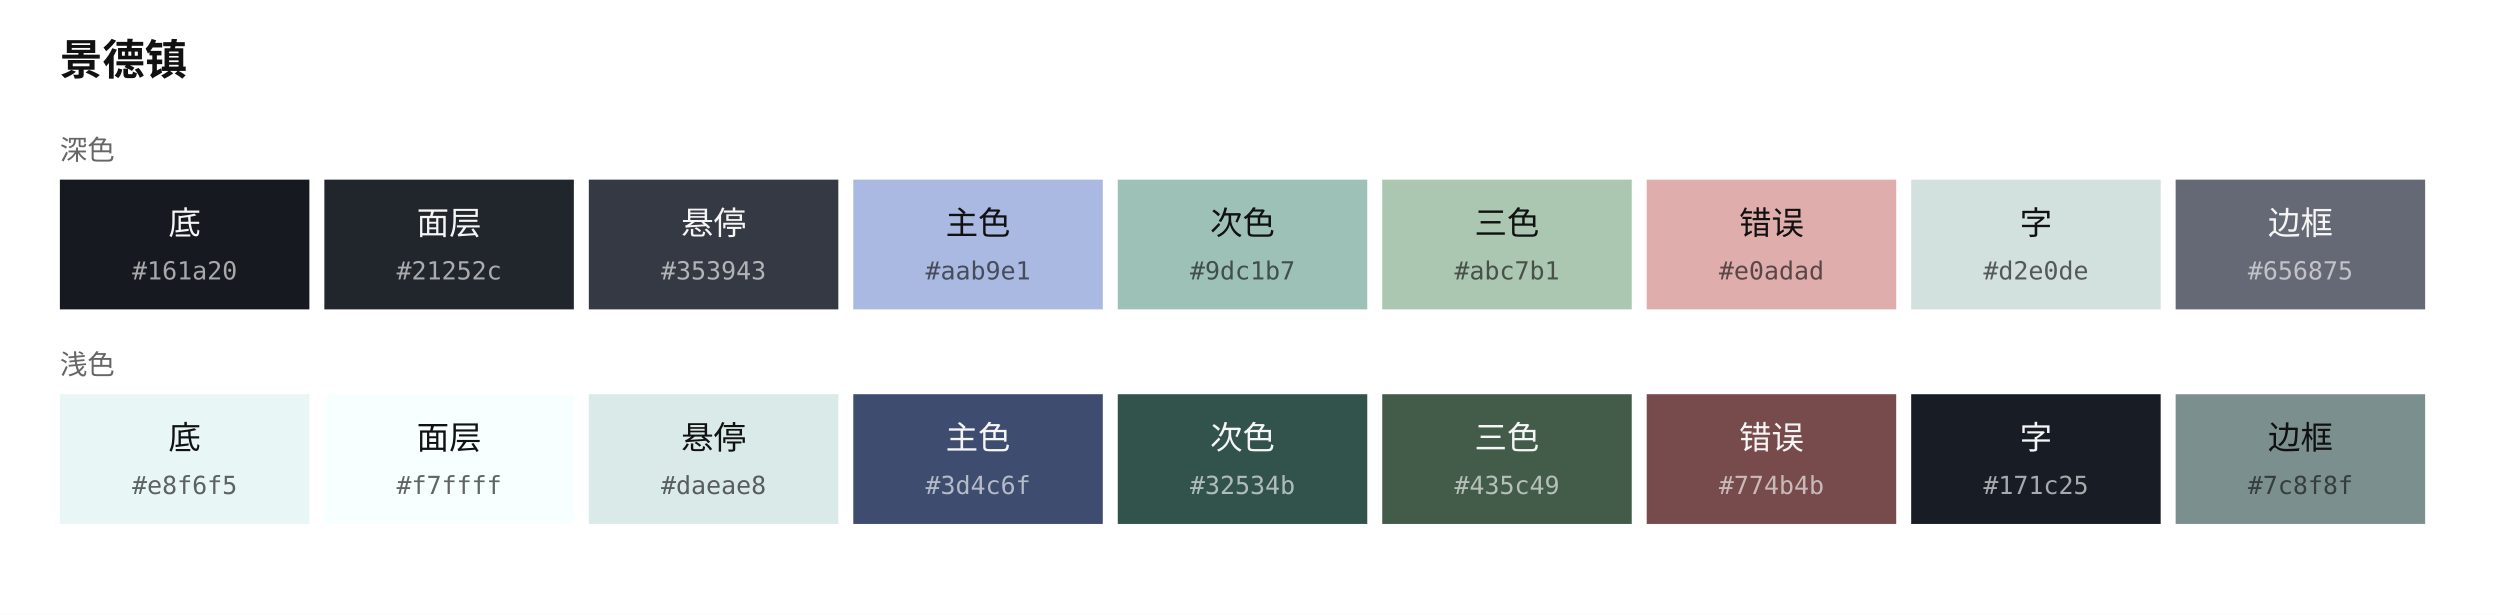
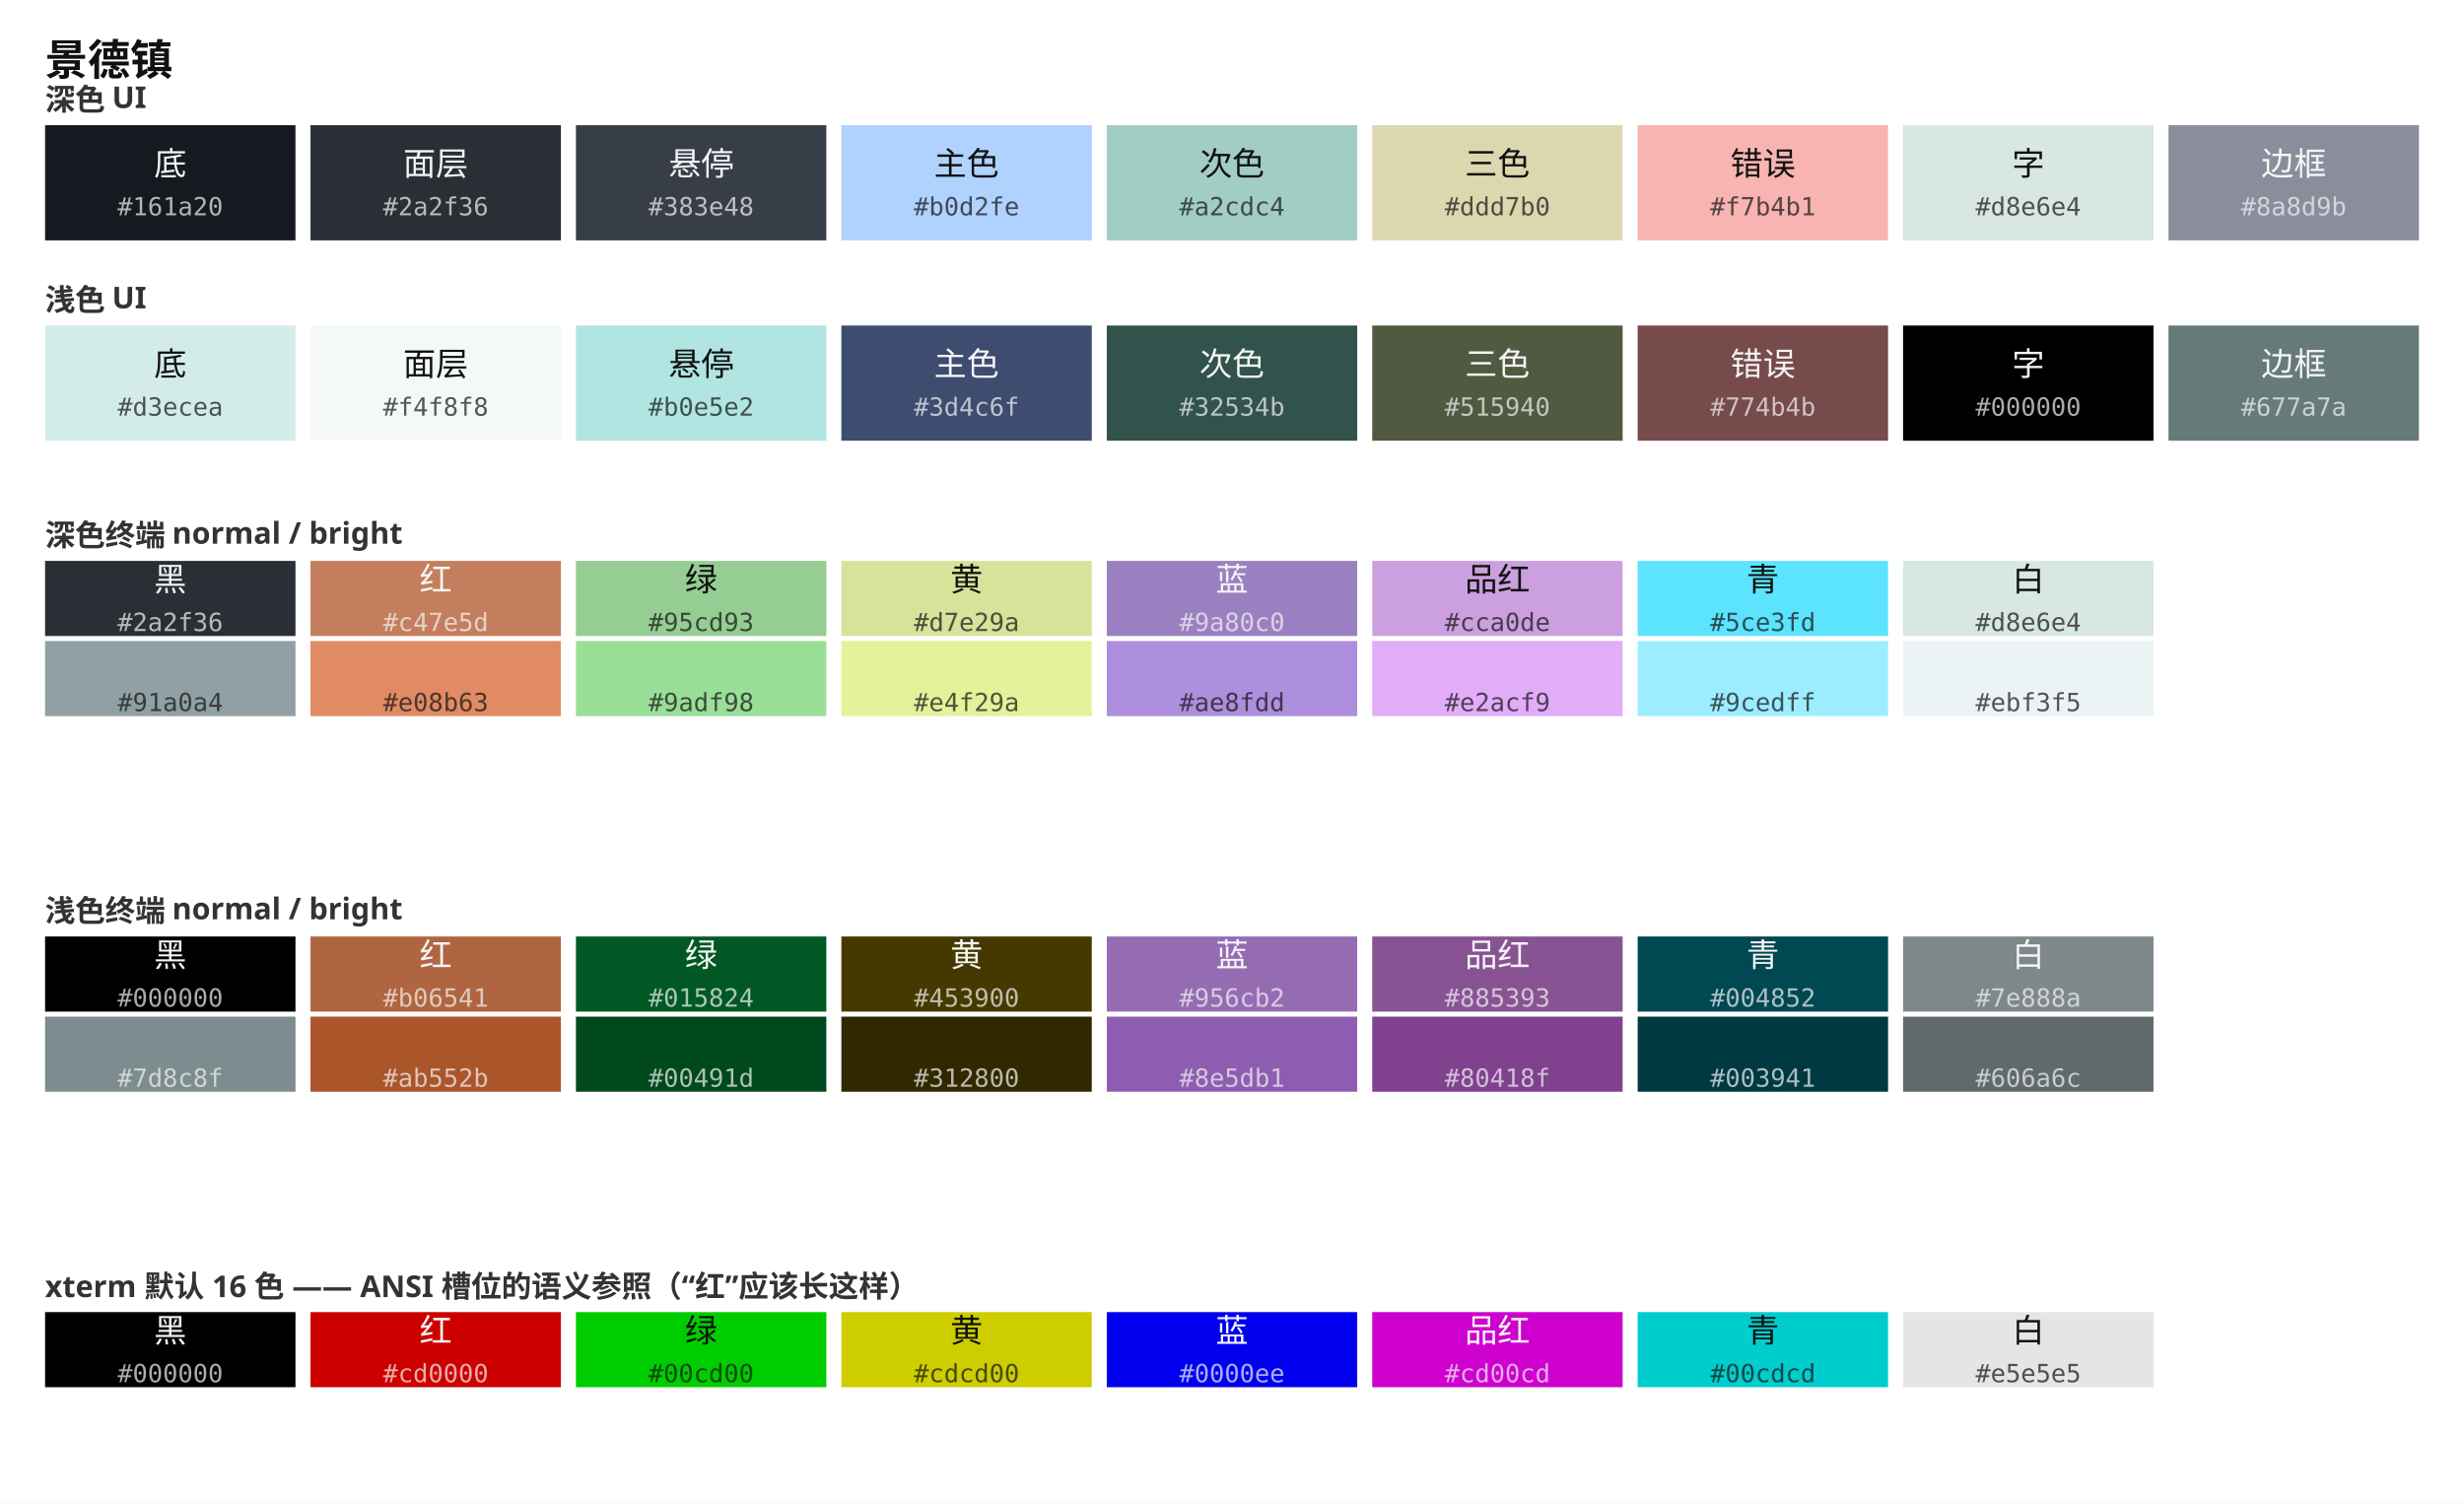
- <svg xmlns="http://www.w3.org/2000/svg" width="1002" height="246" viewBox="0 0 1002 246">
-   <rect width="1002" height="246" fill="#ffffff" />
-   <text x="24" y="30" font-size="17" font-weight="600" fill="#111" font-family="sans-serif">景德镇</text>
-   <text x="24" y="64" font-size="11" fill="#666" font-family="sans-serif">深色</text>
-   <rect x="24" y="72" width="100" height="52" fill="#161a20" />
-   <text x="74.0" y="94.0" font-size="13" fill="#f5f5f5" text-anchor="middle" font-family="sans-serif">底</text>
-   <text x="74.0" y="112.0" font-size="10" fill="#f5f5f5" opacity="0.65" text-anchor="middle" font-family="monospace">#161a20</text>
-   <rect x="130" y="72" width="100" height="52" fill="#21252c" />
-   <text x="180.0" y="94.0" font-size="13" fill="#f5f5f5" text-anchor="middle" font-family="sans-serif">面层</text>
-   <text x="180.0" y="112.0" font-size="10" fill="#f5f5f5" opacity="0.65" text-anchor="middle" font-family="monospace">#21252c</text>
-   <rect x="236" y="72" width="100" height="52" fill="#353943" />
-   <text x="286.0" y="94.0" font-size="13" fill="#f5f5f5" text-anchor="middle" font-family="sans-serif">悬停</text>
-   <text x="286.0" y="112.0" font-size="10" fill="#f5f5f5" opacity="0.65" text-anchor="middle" font-family="monospace">#353943</text>
-   <rect x="342" y="72" width="100" height="52" fill="#aab9e1" />
-   <text x="392.0" y="94.0" font-size="13" fill="#111111" text-anchor="middle" font-family="sans-serif">主色</text>
-   <text x="392.0" y="112.0" font-size="10" fill="#111111" opacity="0.65" text-anchor="middle" font-family="monospace">#aab9e1</text>
-   <rect x="448" y="72" width="100" height="52" fill="#9dc1b7" />
-   <text x="498.0" y="94.0" font-size="13" fill="#111111" text-anchor="middle" font-family="sans-serif">次色</text>
-   <text x="498.0" y="112.0" font-size="10" fill="#111111" opacity="0.65" text-anchor="middle" font-family="monospace">#9dc1b7</text>
-   <rect x="554" y="72" width="100" height="52" fill="#abc7b1" />
-   <text x="604.0" y="94.0" font-size="13" fill="#111111" text-anchor="middle" font-family="sans-serif">三色</text>
-   <text x="604.0" y="112.0" font-size="10" fill="#111111" opacity="0.65" text-anchor="middle" font-family="monospace">#abc7b1</text>
-   <rect x="660" y="72" width="100" height="52" fill="#e0adad" />
-   <text x="710.0" y="94.0" font-size="13" fill="#111111" text-anchor="middle" font-family="sans-serif">错误</text>
-   <text x="710.0" y="112.0" font-size="10" fill="#111111" opacity="0.65" text-anchor="middle" font-family="monospace">#e0adad</text>
-   <rect x="766" y="72" width="100" height="52" fill="#d2e0de" />
-   <text x="816.0" y="94.0" font-size="13" fill="#111111" text-anchor="middle" font-family="sans-serif">字</text>
-   <text x="816.0" y="112.0" font-size="10" fill="#111111" opacity="0.65" text-anchor="middle" font-family="monospace">#d2e0de</text>
-   <rect x="872" y="72" width="100" height="52" fill="#656875" />
-   <text x="922.0" y="94.0" font-size="13" fill="#f5f5f5" text-anchor="middle" font-family="sans-serif">边框</text>
-   <text x="922.0" y="112.0" font-size="10" fill="#f5f5f5" opacity="0.65" text-anchor="middle" font-family="monospace">#656875</text>
-   <text x="24" y="150" font-size="11" fill="#666" font-family="sans-serif">浅色</text>
-   <rect x="24" y="158" width="100" height="52" fill="#e8f6f5" />
-   <text x="74.0" y="180.0" font-size="13" fill="#111111" text-anchor="middle" font-family="sans-serif">底</text>
-   <text x="74.0" y="198.0" font-size="10" fill="#111111" opacity="0.65" text-anchor="middle" font-family="monospace">#e8f6f5</text>
-   <rect x="130" y="158" width="100" height="52" fill="#f7ffff" />
-   <text x="180.0" y="180.0" font-size="13" fill="#111111" text-anchor="middle" font-family="sans-serif">面层</text>
-   <text x="180.0" y="198.0" font-size="10" fill="#111111" opacity="0.65" text-anchor="middle" font-family="monospace">#f7ffff</text>
-   <rect x="236" y="158" width="100" height="52" fill="#daeae8" />
-   <text x="286.0" y="180.0" font-size="13" fill="#111111" text-anchor="middle" font-family="sans-serif">悬停</text>
-   <text x="286.0" y="198.0" font-size="10" fill="#111111" opacity="0.65" text-anchor="middle" font-family="monospace">#daeae8</text>
-   <rect x="342" y="158" width="100" height="52" fill="#3d4c6f" />
-   <text x="392.0" y="180.0" font-size="13" fill="#f5f5f5" text-anchor="middle" font-family="sans-serif">主色</text>
-   <text x="392.0" y="198.0" font-size="10" fill="#f5f5f5" opacity="0.65" text-anchor="middle" font-family="monospace">#3d4c6f</text>
-   <rect x="448" y="158" width="100" height="52" fill="#32534b" />
-   <text x="498.0" y="180.0" font-size="13" fill="#f5f5f5" text-anchor="middle" font-family="sans-serif">次色</text>
-   <text x="498.0" y="198.0" font-size="10" fill="#f5f5f5" opacity="0.65" text-anchor="middle" font-family="monospace">#32534b</text>
-   <rect x="554" y="158" width="100" height="52" fill="#435c49" />
-   <text x="604.0" y="180.0" font-size="13" fill="#f5f5f5" text-anchor="middle" font-family="sans-serif">三色</text>
-   <text x="604.0" y="198.0" font-size="10" fill="#f5f5f5" opacity="0.65" text-anchor="middle" font-family="monospace">#435c49</text>
-   <rect x="660" y="158" width="100" height="52" fill="#774b4b" />
-   <text x="710.0" y="180.0" font-size="13" fill="#f5f5f5" text-anchor="middle" font-family="sans-serif">错误</text>
-   <text x="710.0" y="198.0" font-size="10" fill="#f5f5f5" opacity="0.65" text-anchor="middle" font-family="monospace">#774b4b</text>
-   <rect x="766" y="158" width="100" height="52" fill="#171c25" />
-   <text x="816.0" y="180.0" font-size="13" fill="#f5f5f5" text-anchor="middle" font-family="sans-serif">字</text>
-   <text x="816.0" y="198.0" font-size="10" fill="#f5f5f5" opacity="0.65" text-anchor="middle" font-family="monospace">#171c25</text>
-   <rect x="872" y="158" width="100" height="52" fill="#7c8f8f" />
-   <text x="922.0" y="180.0" font-size="13" fill="#111111" text-anchor="middle" font-family="sans-serif">边框</text>
-   <text x="922.0" y="198.0" font-size="10" fill="#111111" opacity="0.65" text-anchor="middle" font-family="monospace">#7c8f8f</text>
+ <svg xmlns="http://www.w3.org/2000/svg" width="984" height="600" viewBox="0 0 984 600">
+   <rect width="984" height="600" fill="#ffffff" />
+   <text x="18" y="30" font-size="17" font-weight="600" fill="#111" font-family="sans-serif">景德镇</text>
+   <text x="18" y="44" font-size="12" font-weight="600" fill="#333" font-family="sans-serif">深色 UI</text>
+   <rect x="18" y="50" width="100" height="46" fill="#161a20" />
+   <text x="68.0" y="70.0" font-size="13" fill="#f5f5f5" text-anchor="middle" font-family="sans-serif">底</text>
+   <text x="68.0" y="86.0" font-size="10" fill="#f5f5f5" opacity="0.7" text-anchor="middle" font-family="monospace">#161a20</text>
+   <rect x="124" y="50" width="100" height="46" fill="#2a2f36" />
+   <text x="174.0" y="70.0" font-size="13" fill="#f5f5f5" text-anchor="middle" font-family="sans-serif">面层</text>
+   <text x="174.0" y="86.0" font-size="10" fill="#f5f5f5" opacity="0.7" text-anchor="middle" font-family="monospace">#2a2f36</text>
+   <rect x="230" y="50" width="100" height="46" fill="#383e48" />
+   <text x="280.0" y="70.0" font-size="13" fill="#f5f5f5" text-anchor="middle" font-family="sans-serif">悬停</text>
+   <text x="280.0" y="86.0" font-size="10" fill="#f5f5f5" opacity="0.7" text-anchor="middle" font-family="monospace">#383e48</text>
+   <rect x="336" y="50" width="100" height="46" fill="#b0d2fe" />
+   <text x="386.0" y="70.0" font-size="13" fill="#111111" text-anchor="middle" font-family="sans-serif">主色</text>
+   <text x="386.0" y="86.0" font-size="10" fill="#111111" opacity="0.7" text-anchor="middle" font-family="monospace">#b0d2fe</text>
+   <rect x="442" y="50" width="100" height="46" fill="#a2cdc4" />
+   <text x="492.0" y="70.0" font-size="13" fill="#111111" text-anchor="middle" font-family="sans-serif">次色</text>
+   <text x="492.0" y="86.0" font-size="10" fill="#111111" opacity="0.7" text-anchor="middle" font-family="monospace">#a2cdc4</text>
+   <rect x="548" y="50" width="100" height="46" fill="#ddd7b0" />
+   <text x="598.0" y="70.0" font-size="13" fill="#111111" text-anchor="middle" font-family="sans-serif">三色</text>
+   <text x="598.0" y="86.0" font-size="10" fill="#111111" opacity="0.7" text-anchor="middle" font-family="monospace">#ddd7b0</text>
+   <rect x="654" y="50" width="100" height="46" fill="#f7b4b1" />
+   <text x="704.0" y="70.0" font-size="13" fill="#111111" text-anchor="middle" font-family="sans-serif">错误</text>
+   <text x="704.0" y="86.0" font-size="10" fill="#111111" opacity="0.7" text-anchor="middle" font-family="monospace">#f7b4b1</text>
+   <rect x="760" y="50" width="100" height="46" fill="#d8e6e4" />
+   <text x="810.0" y="70.0" font-size="13" fill="#111111" text-anchor="middle" font-family="sans-serif">字</text>
+   <text x="810.0" y="86.0" font-size="10" fill="#111111" opacity="0.7" text-anchor="middle" font-family="monospace">#d8e6e4</text>
+   <rect x="866" y="50" width="100" height="46" fill="#8a8d9b" />
+   <text x="916.0" y="70.0" font-size="13" fill="#f5f5f5" text-anchor="middle" font-family="sans-serif">边框</text>
+   <text x="916.0" y="86.0" font-size="10" fill="#f5f5f5" opacity="0.7" text-anchor="middle" font-family="monospace">#8a8d9b</text>
+   <text x="18" y="124" font-size="12" font-weight="600" fill="#333" font-family="sans-serif">浅色 UI</text>
+   <rect x="18" y="130" width="100" height="46" fill="#d3ecea" />
+   <text x="68.0" y="150.0" font-size="13" fill="#111111" text-anchor="middle" font-family="sans-serif">底</text>
+   <text x="68.0" y="166.0" font-size="10" fill="#111111" opacity="0.7" text-anchor="middle" font-family="monospace">#d3ecea</text>
+   <rect x="124" y="130" width="100" height="46" fill="#f4f8f8" />
+   <text x="174.0" y="150.0" font-size="13" fill="#111111" text-anchor="middle" font-family="sans-serif">面层</text>
+   <text x="174.0" y="166.0" font-size="10" fill="#111111" opacity="0.7" text-anchor="middle" font-family="monospace">#f4f8f8</text>
+   <rect x="230" y="130" width="100" height="46" fill="#b0e5e2" />
+   <text x="280.0" y="150.0" font-size="13" fill="#111111" text-anchor="middle" font-family="sans-serif">悬停</text>
+   <text x="280.0" y="166.0" font-size="10" fill="#111111" opacity="0.7" text-anchor="middle" font-family="monospace">#b0e5e2</text>
+   <rect x="336" y="130" width="100" height="46" fill="#3d4c6f" />
+   <text x="386.0" y="150.0" font-size="13" fill="#f5f5f5" text-anchor="middle" font-family="sans-serif">主色</text>
+   <text x="386.0" y="166.0" font-size="10" fill="#f5f5f5" opacity="0.7" text-anchor="middle" font-family="monospace">#3d4c6f</text>
+   <rect x="442" y="130" width="100" height="46" fill="#32534b" />
+   <text x="492.0" y="150.0" font-size="13" fill="#f5f5f5" text-anchor="middle" font-family="sans-serif">次色</text>
+   <text x="492.0" y="166.0" font-size="10" fill="#f5f5f5" opacity="0.7" text-anchor="middle" font-family="monospace">#32534b</text>
+   <rect x="548" y="130" width="100" height="46" fill="#515940" />
+   <text x="598.0" y="150.0" font-size="13" fill="#f5f5f5" text-anchor="middle" font-family="sans-serif">三色</text>
+   <text x="598.0" y="166.0" font-size="10" fill="#f5f5f5" opacity="0.7" text-anchor="middle" font-family="monospace">#515940</text>
+   <rect x="654" y="130" width="100" height="46" fill="#774b4b" />
+   <text x="704.0" y="150.0" font-size="13" fill="#f5f5f5" text-anchor="middle" font-family="sans-serif">错误</text>
+   <text x="704.0" y="166.0" font-size="10" fill="#f5f5f5" opacity="0.7" text-anchor="middle" font-family="monospace">#774b4b</text>
+   <rect x="760" y="130" width="100" height="46" fill="#000000" />
+   <text x="810.0" y="150.0" font-size="13" fill="#f5f5f5" text-anchor="middle" font-family="sans-serif">字</text>
+   <text x="810.0" y="166.0" font-size="10" fill="#f5f5f5" opacity="0.7" text-anchor="middle" font-family="monospace">#000000</text>
+   <rect x="866" y="130" width="100" height="46" fill="#677a7a" />
+   <text x="916.0" y="150.0" font-size="13" fill="#f5f5f5" text-anchor="middle" font-family="sans-serif">边框</text>
+   <text x="916.0" y="166.0" font-size="10" fill="#f5f5f5" opacity="0.7" text-anchor="middle" font-family="monospace">#677a7a</text>
+   <text x="18" y="218" font-size="12" font-weight="600" fill="#333" font-family="sans-serif">深色终端 normal / bright</text>
+   <rect x="18" y="224" width="100" height="30" fill="#2a2f36" />
+   <text x="68.0" y="236.0" font-size="13" fill="#f5f5f5" text-anchor="middle" font-family="sans-serif">黑</text>
+   <text x="68.0" y="252.0" font-size="10" fill="#f5f5f5" opacity="0.7" text-anchor="middle" font-family="monospace">#2a2f36</text>
+   <rect x="124" y="224" width="100" height="30" fill="#c47e5d" />
+   <text x="174.0" y="236.0" font-size="13" fill="#f5f5f5" text-anchor="middle" font-family="sans-serif">红</text>
+   <text x="174.0" y="252.0" font-size="10" fill="#f5f5f5" opacity="0.7" text-anchor="middle" font-family="monospace">#c47e5d</text>
+   <rect x="230" y="224" width="100" height="30" fill="#95cd93" />
+   <text x="280.0" y="236.0" font-size="13" fill="#111111" text-anchor="middle" font-family="sans-serif">绿</text>
+   <text x="280.0" y="252.0" font-size="10" fill="#111111" opacity="0.7" text-anchor="middle" font-family="monospace">#95cd93</text>
+   <rect x="336" y="224" width="100" height="30" fill="#d7e29a" />
+   <text x="386.0" y="236.0" font-size="13" fill="#111111" text-anchor="middle" font-family="sans-serif">黄</text>
+   <text x="386.0" y="252.0" font-size="10" fill="#111111" opacity="0.7" text-anchor="middle" font-family="monospace">#d7e29a</text>
+   <rect x="442" y="224" width="100" height="30" fill="#9a80c0" />
+   <text x="492.0" y="236.0" font-size="13" fill="#f5f5f5" text-anchor="middle" font-family="sans-serif">蓝</text>
+   <text x="492.0" y="252.0" font-size="10" fill="#f5f5f5" opacity="0.7" text-anchor="middle" font-family="monospace">#9a80c0</text>
+   <rect x="548" y="224" width="100" height="30" fill="#cca0de" />
+   <text x="598.0" y="236.0" font-size="13" fill="#111111" text-anchor="middle" font-family="sans-serif">品红</text>
+   <text x="598.0" y="252.0" font-size="10" fill="#111111" opacity="0.7" text-anchor="middle" font-family="monospace">#cca0de</text>
+   <rect x="654" y="224" width="100" height="30" fill="#5ce3fd" />
+   <text x="704.0" y="236.0" font-size="13" fill="#111111" text-anchor="middle" font-family="sans-serif">青</text>
+   <text x="704.0" y="252.0" font-size="10" fill="#111111" opacity="0.7" text-anchor="middle" font-family="monospace">#5ce3fd</text>
+   <rect x="760" y="224" width="100" height="30" fill="#d8e6e4" />
+   <text x="810.0" y="236.0" font-size="13" fill="#111111" text-anchor="middle" font-family="sans-serif">白</text>
+   <text x="810.0" y="252.0" font-size="10" fill="#111111" opacity="0.7" text-anchor="middle" font-family="monospace">#d8e6e4</text>
+   <rect x="18" y="256" width="100" height="30" fill="#91a0a4" />
+   <text x="68.0" y="268.0" font-size="13" fill="#111111" text-anchor="middle" font-family="sans-serif" />
+   <text x="68.0" y="284.0" font-size="10" fill="#111111" opacity="0.7" text-anchor="middle" font-family="monospace">#91a0a4</text>
+   <rect x="124" y="256" width="100" height="30" fill="#e08b63" />
+   <text x="174.0" y="268.0" font-size="13" fill="#111111" text-anchor="middle" font-family="sans-serif" />
+   <text x="174.0" y="284.0" font-size="10" fill="#111111" opacity="0.7" text-anchor="middle" font-family="monospace">#e08b63</text>
+   <rect x="230" y="256" width="100" height="30" fill="#9adf98" />
+   <text x="280.0" y="268.0" font-size="13" fill="#111111" text-anchor="middle" font-family="sans-serif" />
+   <text x="280.0" y="284.0" font-size="10" fill="#111111" opacity="0.7" text-anchor="middle" font-family="monospace">#9adf98</text>
+   <rect x="336" y="256" width="100" height="30" fill="#e4f29a" />
+   <text x="386.0" y="268.0" font-size="13" fill="#111111" text-anchor="middle" font-family="sans-serif" />
+   <text x="386.0" y="284.0" font-size="10" fill="#111111" opacity="0.7" text-anchor="middle" font-family="monospace">#e4f29a</text>
+   <rect x="442" y="256" width="100" height="30" fill="#ae8fdd" />
+   <text x="492.0" y="268.0" font-size="13" fill="#111111" text-anchor="middle" font-family="sans-serif" />
+   <text x="492.0" y="284.0" font-size="10" fill="#111111" opacity="0.7" text-anchor="middle" font-family="monospace">#ae8fdd</text>
+   <rect x="548" y="256" width="100" height="30" fill="#e2acf9" />
+   <text x="598.0" y="268.0" font-size="13" fill="#111111" text-anchor="middle" font-family="sans-serif" />
+   <text x="598.0" y="284.0" font-size="10" fill="#111111" opacity="0.7" text-anchor="middle" font-family="monospace">#e2acf9</text>
+   <rect x="654" y="256" width="100" height="30" fill="#9cedff" />
+   <text x="704.0" y="268.0" font-size="13" fill="#111111" text-anchor="middle" font-family="sans-serif" />
+   <text x="704.0" y="284.0" font-size="10" fill="#111111" opacity="0.7" text-anchor="middle" font-family="monospace">#9cedff</text>
+   <rect x="760" y="256" width="100" height="30" fill="#ebf3f5" />
+   <text x="810.0" y="268.0" font-size="13" fill="#111111" text-anchor="middle" font-family="sans-serif" />
+   <text x="810.0" y="284.0" font-size="10" fill="#111111" opacity="0.7" text-anchor="middle" font-family="monospace">#ebf3f5</text>
+   <text x="18" y="368" font-size="12" font-weight="600" fill="#333" font-family="sans-serif">浅色终端 normal / bright</text>
+   <rect x="18" y="374" width="100" height="30" fill="#000000" />
+   <text x="68.0" y="386.0" font-size="13" fill="#f5f5f5" text-anchor="middle" font-family="sans-serif">黑</text>
+   <text x="68.0" y="402.0" font-size="10" fill="#f5f5f5" opacity="0.7" text-anchor="middle" font-family="monospace">#000000</text>
+   <rect x="124" y="374" width="100" height="30" fill="#b06541" />
+   <text x="174.0" y="386.0" font-size="13" fill="#f5f5f5" text-anchor="middle" font-family="sans-serif">红</text>
+   <text x="174.0" y="402.0" font-size="10" fill="#f5f5f5" opacity="0.7" text-anchor="middle" font-family="monospace">#b06541</text>
+   <rect x="230" y="374" width="100" height="30" fill="#015824" />
+   <text x="280.0" y="386.0" font-size="13" fill="#f5f5f5" text-anchor="middle" font-family="sans-serif">绿</text>
+   <text x="280.0" y="402.0" font-size="10" fill="#f5f5f5" opacity="0.7" text-anchor="middle" font-family="monospace">#015824</text>
+   <rect x="336" y="374" width="100" height="30" fill="#453900" />
+   <text x="386.0" y="386.0" font-size="13" fill="#f5f5f5" text-anchor="middle" font-family="sans-serif">黄</text>
+   <text x="386.0" y="402.0" font-size="10" fill="#f5f5f5" opacity="0.7" text-anchor="middle" font-family="monospace">#453900</text>
+   <rect x="442" y="374" width="100" height="30" fill="#956cb2" />
+   <text x="492.0" y="386.0" font-size="13" fill="#f5f5f5" text-anchor="middle" font-family="sans-serif">蓝</text>
+   <text x="492.0" y="402.0" font-size="10" fill="#f5f5f5" opacity="0.7" text-anchor="middle" font-family="monospace">#956cb2</text>
+   <rect x="548" y="374" width="100" height="30" fill="#885393" />
+   <text x="598.0" y="386.0" font-size="13" fill="#f5f5f5" text-anchor="middle" font-family="sans-serif">品红</text>
+   <text x="598.0" y="402.0" font-size="10" fill="#f5f5f5" opacity="0.7" text-anchor="middle" font-family="monospace">#885393</text>
+   <rect x="654" y="374" width="100" height="30" fill="#004852" />
+   <text x="704.0" y="386.0" font-size="13" fill="#f5f5f5" text-anchor="middle" font-family="sans-serif">青</text>
+   <text x="704.0" y="402.0" font-size="10" fill="#f5f5f5" opacity="0.7" text-anchor="middle" font-family="monospace">#004852</text>
+   <rect x="760" y="374" width="100" height="30" fill="#7e888a" />
+   <text x="810.0" y="386.0" font-size="13" fill="#f5f5f5" text-anchor="middle" font-family="sans-serif">白</text>
+   <text x="810.0" y="402.0" font-size="10" fill="#f5f5f5" opacity="0.7" text-anchor="middle" font-family="monospace">#7e888a</text>
+   <rect x="18" y="406" width="100" height="30" fill="#7d8c8f" />
+   <text x="68.0" y="418.0" font-size="13" fill="#f5f5f5" text-anchor="middle" font-family="sans-serif" />
+   <text x="68.0" y="434.0" font-size="10" fill="#f5f5f5" opacity="0.7" text-anchor="middle" font-family="monospace">#7d8c8f</text>
+   <rect x="124" y="406" width="100" height="30" fill="#ab552b" />
+   <text x="174.0" y="418.0" font-size="13" fill="#f5f5f5" text-anchor="middle" font-family="sans-serif" />
+   <text x="174.0" y="434.0" font-size="10" fill="#f5f5f5" opacity="0.7" text-anchor="middle" font-family="monospace">#ab552b</text>
+   <rect x="230" y="406" width="100" height="30" fill="#00491d" />
+   <text x="280.0" y="418.0" font-size="13" fill="#f5f5f5" text-anchor="middle" font-family="sans-serif" />
+   <text x="280.0" y="434.0" font-size="10" fill="#f5f5f5" opacity="0.7" text-anchor="middle" font-family="monospace">#00491d</text>
+   <rect x="336" y="406" width="100" height="30" fill="#312800" />
+   <text x="386.0" y="418.0" font-size="13" fill="#f5f5f5" text-anchor="middle" font-family="sans-serif" />
+   <text x="386.0" y="434.0" font-size="10" fill="#f5f5f5" opacity="0.7" text-anchor="middle" font-family="monospace">#312800</text>
+   <rect x="442" y="406" width="100" height="30" fill="#8e5db1" />
+   <text x="492.0" y="418.0" font-size="13" fill="#f5f5f5" text-anchor="middle" font-family="sans-serif" />
+   <text x="492.0" y="434.0" font-size="10" fill="#f5f5f5" opacity="0.7" text-anchor="middle" font-family="monospace">#8e5db1</text>
+   <rect x="548" y="406" width="100" height="30" fill="#80418f" />
+   <text x="598.0" y="418.0" font-size="13" fill="#f5f5f5" text-anchor="middle" font-family="sans-serif" />
+   <text x="598.0" y="434.0" font-size="10" fill="#f5f5f5" opacity="0.7" text-anchor="middle" font-family="monospace">#80418f</text>
+   <rect x="654" y="406" width="100" height="30" fill="#003941" />
+   <text x="704.0" y="418.0" font-size="13" fill="#f5f5f5" text-anchor="middle" font-family="sans-serif" />
+   <text x="704.0" y="434.0" font-size="10" fill="#f5f5f5" opacity="0.7" text-anchor="middle" font-family="monospace">#003941</text>
+   <rect x="760" y="406" width="100" height="30" fill="#606a6c" />
+   <text x="810.0" y="418.0" font-size="13" fill="#f5f5f5" text-anchor="middle" font-family="sans-serif" />
+   <text x="810.0" y="434.0" font-size="10" fill="#f5f5f5" opacity="0.7" text-anchor="middle" font-family="monospace">#606a6c</text>
+   <text x="18" y="518" font-size="12" font-weight="600" fill="#333" font-family="sans-serif">xterm 默认 16 色 —— ANSI 槽位的语义参照（“红”应该长这样）</text>
+   <rect x="18" y="524" width="100" height="30" fill="#000000" />
+   <text x="68.0" y="536.0" font-size="13" fill="#f5f5f5" text-anchor="middle" font-family="sans-serif">黑</text>
+   <text x="68.0" y="552.0" font-size="10" fill="#f5f5f5" opacity="0.7" text-anchor="middle" font-family="monospace">#000000</text>
+   <rect x="124" y="524" width="100" height="30" fill="#cd0000" />
+   <text x="174.0" y="536.0" font-size="13" fill="#f5f5f5" text-anchor="middle" font-family="sans-serif">红</text>
+   <text x="174.0" y="552.0" font-size="10" fill="#f5f5f5" opacity="0.7" text-anchor="middle" font-family="monospace">#cd0000</text>
+   <rect x="230" y="524" width="100" height="30" fill="#00cd00" />
+   <text x="280.0" y="536.0" font-size="13" fill="#111111" text-anchor="middle" font-family="sans-serif">绿</text>
+   <text x="280.0" y="552.0" font-size="10" fill="#111111" opacity="0.7" text-anchor="middle" font-family="monospace">#00cd00</text>
+   <rect x="336" y="524" width="100" height="30" fill="#cdcd00" />
+   <text x="386.0" y="536.0" font-size="13" fill="#111111" text-anchor="middle" font-family="sans-serif">黄</text>
+   <text x="386.0" y="552.0" font-size="10" fill="#111111" opacity="0.7" text-anchor="middle" font-family="monospace">#cdcd00</text>
+   <rect x="442" y="524" width="100" height="30" fill="#0000ee" />
+   <text x="492.0" y="536.0" font-size="13" fill="#f5f5f5" text-anchor="middle" font-family="sans-serif">蓝</text>
+   <text x="492.0" y="552.0" font-size="10" fill="#f5f5f5" opacity="0.7" text-anchor="middle" font-family="monospace">#0000ee</text>
+   <rect x="548" y="524" width="100" height="30" fill="#cd00cd" />
+   <text x="598.0" y="536.0" font-size="13" fill="#f5f5f5" text-anchor="middle" font-family="sans-serif">品红</text>
+   <text x="598.0" y="552.0" font-size="10" fill="#f5f5f5" opacity="0.7" text-anchor="middle" font-family="monospace">#cd00cd</text>
+   <rect x="654" y="524" width="100" height="30" fill="#00cdcd" />
+   <text x="704.0" y="536.0" font-size="13" fill="#111111" text-anchor="middle" font-family="sans-serif">青</text>
+   <text x="704.0" y="552.0" font-size="10" fill="#111111" opacity="0.7" text-anchor="middle" font-family="monospace">#00cdcd</text>
+   <rect x="760" y="524" width="100" height="30" fill="#e5e5e5" />
+   <text x="810.0" y="536.0" font-size="13" fill="#111111" text-anchor="middle" font-family="sans-serif">白</text>
+   <text x="810.0" y="552.0" font-size="10" fill="#111111" opacity="0.7" text-anchor="middle" font-family="monospace">#e5e5e5</text>
</svg>
